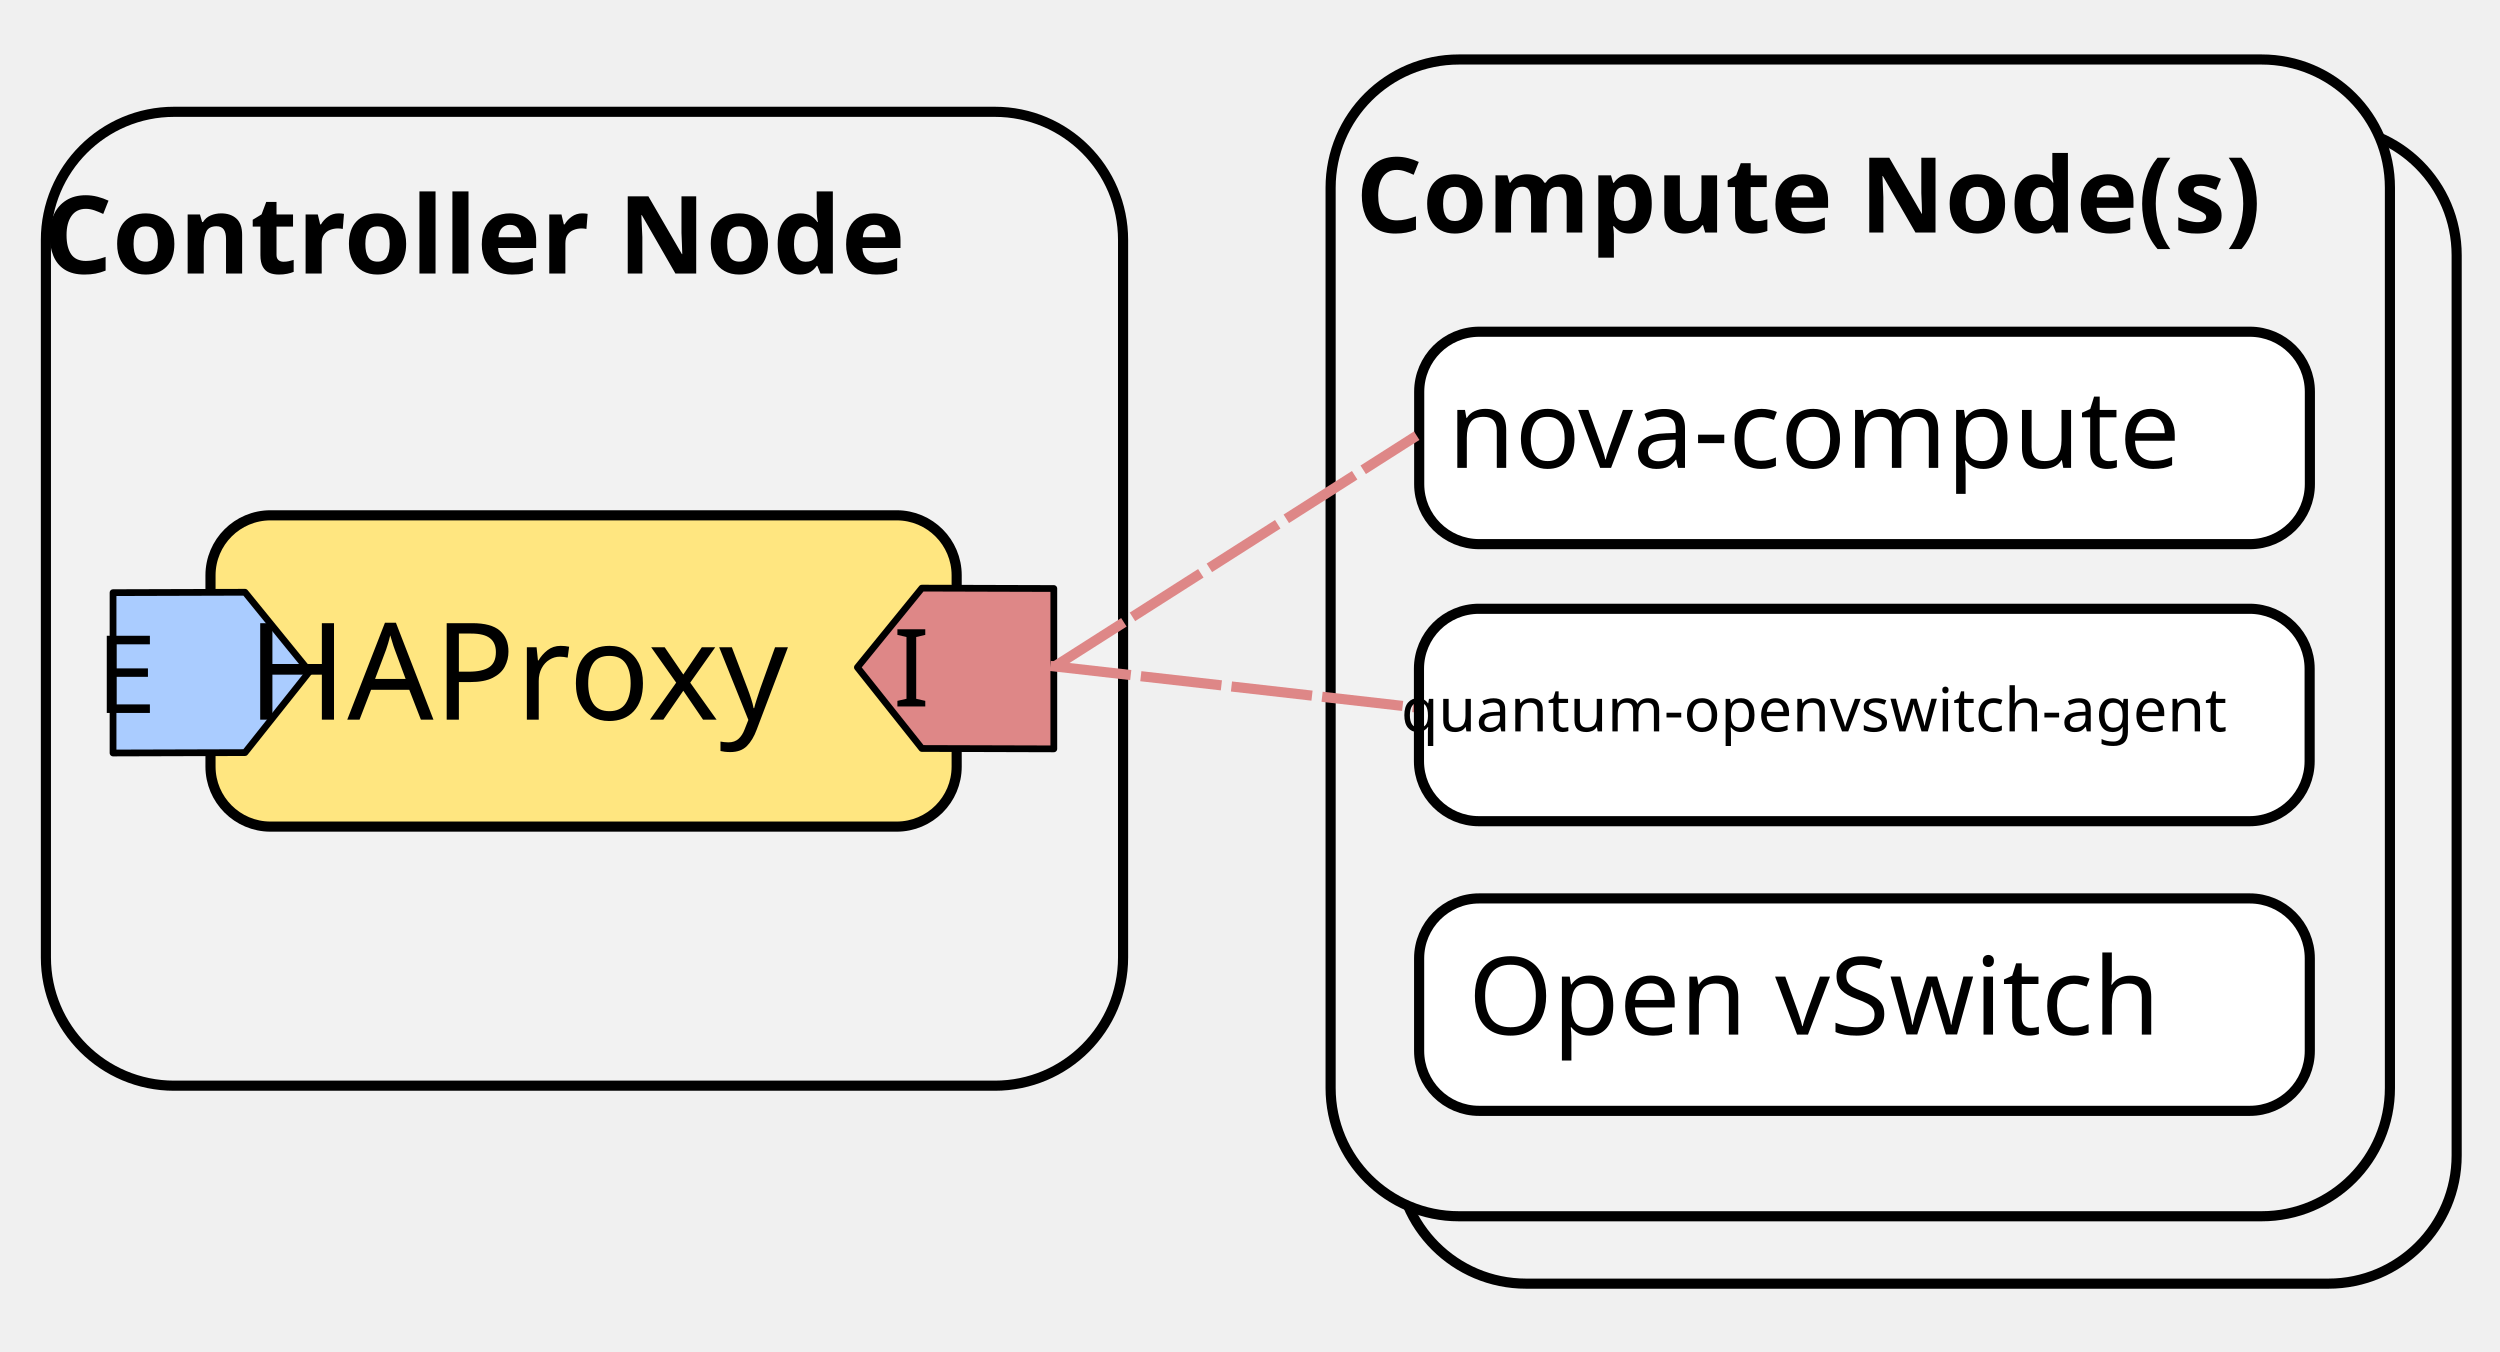
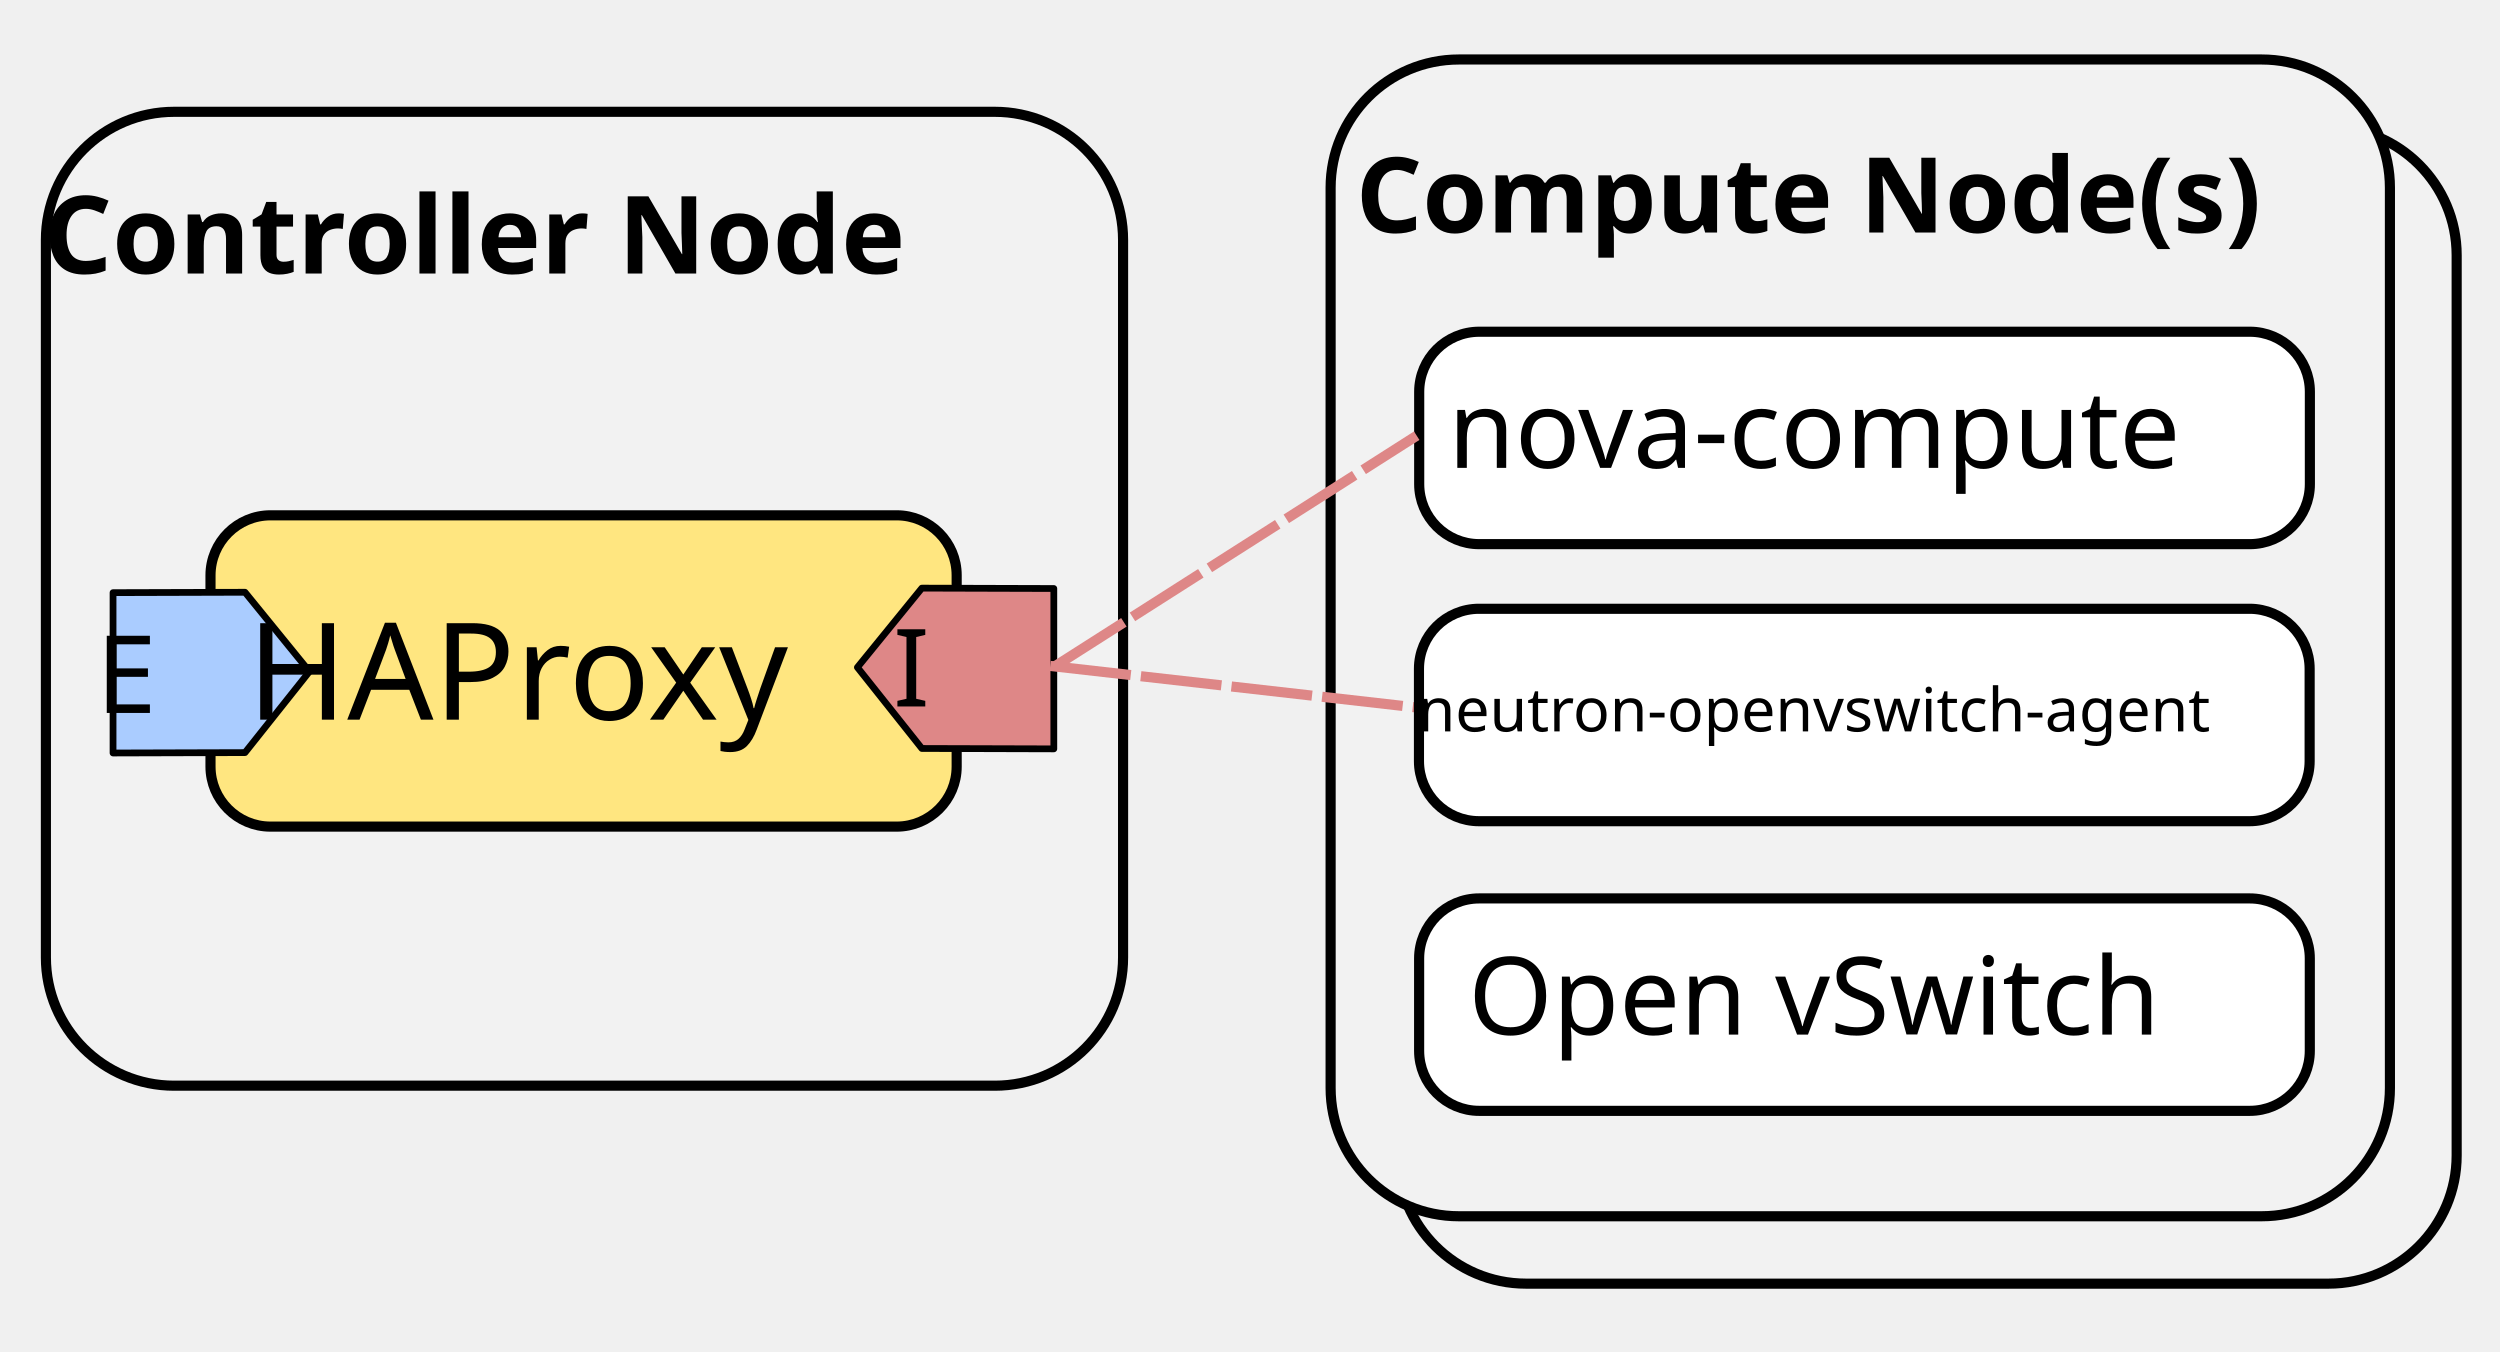
<svg xmlns="http://www.w3.org/2000/svg" version="1.1" viewBox="0 0 740 400" stroke-miterlimit="10" id="svg2" width="100%" height="100%" style="fill:none;stroke:none">
  <defs id="defs189">
    <clipPath id="p.0-9">
      <path d="M 0,0 776,0 776,778 0,778 0,0 z" clip-rule="nonzero" id="path5-4" />
    </clipPath>
  </defs>
  <clipPath id="p.0">
    <path d="M 0,0 872,0 872,800 0,800 0,0 z" clip-rule="nonzero" id="path5" />
  </clipPath>
  <g clip-path="url(#p.0)" id="g7" transform="translate(0,-400)">
    <path d="m 0,0 872.753,0 0,800.507 -872.753,0 z" id="path9" style="fill:#000000;fill-opacity:0;fill-rule:nonzero" />
    <path d="M 594.772,352.299 461.78,724.504" id="path129" style="fill:#000000;fill-opacity:0;fill-rule:nonzero" />
    <path d="M 594.772,400.299 461.78,724.504" id="path135" style="fill:#000000;fill-opacity:0;fill-rule:nonzero" />
    <g style="fill:none;stroke:none" clip-path="url(#p.0-9)" id="g7-8" transform="translate(2.17745,91.00422)">
      <path d="m 0,266 776.635,0 0,778.055 -776.635,0 z" id="path9-8" style="fill:#000000;fill-opacity:0;fill-rule:nonzero" />
      <path d="m 210.54,578.746 290.772,-0.447" id="path147" style="fill:#000000;fill-opacity:0;fill-rule:nonzero" />
      <rect style="fill:#f2f2f2;fill-opacity:1;stroke:#000000;stroke-width:3;stroke-linejoin:round;stroke-miterlimit:10;stroke-opacity:1;stroke-dasharray:none" id="rect3134" width="318.845" height="288.272" x="11.408" y="342.091" ry="37.959" />
      <g id="g3962" transform="translate(-20,266)">
        <rect ry="17.772" y="195.528" x="80.13" height="92.147" width="220.866" id="rect3904" style="fill:#ffe680;fill-opacity:1;stroke:#000000;stroke-width:3;stroke-linejoin:round;stroke-miterlimit:10;stroke-opacity:1;stroke-dasharray:none" />
        <a transform="translate(-201.004,73.62736)" id="a3908">
          <path id="rect3906" d="m 252.289,144.794 39.057,-0.117 19.082,23.455 -19.082,24.007 -39.057,0.117 z" style="fill:#aaccff;fill-opacity:1;stroke:#000000;stroke-width:2;stroke-linejoin:round;stroke-miterlimit:10;stroke-opacity:1;stroke-dasharray:none" />
        </a>
        <a style="fill:#de8787" transform="matrix(-1,0,0,1,582.0398,72.40355)" id="a3908-1">
          <path id="rect3906-7" d="m 252.289,144.794 39.057,-0.117 19.082,23.455 -19.082,24.007 -39.057,0.117 z" style="fill:#de8787;fill-opacity:1;stroke:#000000;stroke-width:2;stroke-linejoin:round;stroke-miterlimit:10;stroke-opacity:1;stroke-dasharray:none" />
        </a>
        <text id="text3933" y="256.016" x="189.729" style="font-size:16px;font-style:normal;font-weight:normal;text-align:center;line-height:125%;letter-spacing:0px;word-spacing:0px;text-anchor:middle;fill:#000000;fill-opacity:1;stroke:none;font-family:PT Sans;-inkscape-font-specification:PT Sans;font-stretch:normal;font-variant:normal" xml:space="preserve">
          <tspan style="font-size:40px;font-weight:normal;-inkscape-font-specification:PT Sans;font-family:PT Sans;font-style:normal;font-stretch:normal;font-variant:normal" y="256.016" x="189.729" id="tspan3935">HAProxy</tspan>
        </text>
        <text id="text3937" y="254.03" x="73.932" style="font-size:16px;font-style:normal;font-weight:normal;text-align:center;line-height:125%;letter-spacing:0px;word-spacing:0px;text-anchor:middle;fill:#000000;fill-opacity:1;stroke:none;font-family:PT Sans;-inkscape-font-specification:PT Sans;font-stretch:normal;font-variant:normal" xml:space="preserve">
          <tspan style="font-size:32px;font-weight:normal;-inkscape-font-specification:PT Sans;font-family:PT Sans;font-style:normal;font-stretch:normal;font-variant:normal" y="254.03" x="73.932" id="tspan3939">E</tspan>
        </text>
        <text id="text3937-4" y="252.105" x="306.316" style="font-size:16px;font-style:normal;font-weight:normal;text-align:center;line-height:125%;letter-spacing:0px;word-spacing:0px;text-anchor:middle;fill:#000000;fill-opacity:1;stroke:none;font-family:PT Sans;-inkscape-font-specification:PT Sans;font-stretch:normal;font-variant:normal" xml:space="preserve">
          <tspan style="font-size:32px;font-style:normal;font-variant:normal;font-weight:normal;font-stretch:normal;font-family:PT Sans;-inkscape-font-specification:PT Sans" y="252.105" x="306.316" id="tspan3939-0">I</tspan>
        </text>
      </g>
      <text xml:space="preserve" style="font-size:36px;font-style:normal;font-weight:bold;text-align:center;line-height:125%;letter-spacing:0px;word-spacing:0px;text-anchor:middle;fill:#000000;fill-opacity:1;stroke:none;font-family:PT Sans;-inkscape-font-specification:PT Sans Bold;font-stretch:normal;font-variant:normal" x="170.972" y="389.953" id="text3975">
        <tspan id="tspan3977" x="170.972" y="389.953" style="font-size:32px;-inkscape-font-specification:PT Sans Bold;font-family:PT Sans;font-weight:bold;font-style:normal;font-stretch:normal;font-variant:normal">Controller Node</tspan>
      </text>
      <rect style="fill:#f2f2f2;fill-opacity:1;stroke:#000000;stroke-width:3;stroke-linejoin:round;stroke-miterlimit:10;stroke-opacity:1;stroke-dasharray:none" id="rect3134-9-2-4" width="313.429" height="342.345" x="411.565" y="346.611" ry="37.959" />
      <rect style="fill:#f2f2f2;fill-opacity:1;stroke:#000000;stroke-width:3;stroke-linejoin:round;stroke-miterlimit:10;stroke-opacity:1;stroke-dasharray:none" id="rect3134-9-5" width="313.556" height="342.401" x="391.684" y="326.606" ry="37.959" />
      <text xml:space="preserve" style="font-size:16px;font-style:normal;font-weight:bold;text-align:center;line-height:125%;letter-spacing:0px;word-spacing:0px;text-anchor:middle;fill:#000000;fill-opacity:1;stroke:none;font-family:PT Sans;-inkscape-font-specification:PT Sans Bold;font-stretch:normal;font-variant:normal" x="547.667" y="377.821" id="text3975-4-5">
        <tspan id="tspan3977-8-1" x="547.667" y="377.821" style="font-size:31px;-inkscape-font-specification:PT Sans Bold;font-family:PT Sans;font-weight:bold;font-style:normal;font-stretch:normal;font-variant:normal">Compute Node(s)</tspan>
      </text>
      <rect ry="17.772" y="407.186" x="417.906" height="62.878" width="263.639" id="rect3904-8-7" style="fill:#ffffff;fill-opacity:1;stroke:#000000;stroke-width:3;stroke-linejoin:round;stroke-miterlimit:10;stroke-opacity:1;stroke-dasharray:none" />
      <text xml:space="preserve" style="font-size:16px;font-style:normal;font-weight:normal;text-align:center;line-height:125%;letter-spacing:0px;word-spacing:0px;text-anchor:middle;fill:#000000;fill-opacity:1;stroke:none;font-family:PT Sans;-inkscape-font-specification:PT Sans;font-stretch:normal;font-variant:normal" x="549.383" y="447.491" id="text4021-1">
        <tspan id="tspan4023-1" x="549.383" y="447.491" style="font-size:32px;-inkscape-font-specification:PT Sans;font-family:PT Sans;font-weight:normal;font-style:normal;font-stretch:normal;font-variant:normal">nova-compute</tspan>
      </text>
      <path style="fill:none;stroke:#de8787;stroke-width:3;stroke-linecap:butt;stroke-linejoin:miter;stroke-miterlimit:10;stroke-opacity:1;stroke-dasharray:24, 3;stroke-dashoffset:0" d="m 308.679,506.109 109.034,12.37" id="path4081" />
      <rect ry="17.772" y="489.191" x="417.836" height="62.878" width="263.639" id="rect3904-8-7-2" style="fill:#ffffff;fill-opacity:1;stroke:#000000;stroke-width:3;stroke-linejoin:round;stroke-miterlimit:10;stroke-opacity:1;stroke-dasharray:none" />
-       <text xml:space="preserve" style="font-size:16px;font-style:normal;font-weight:normal;text-align:center;line-height:125%;letter-spacing:0px;word-spacing:0px;text-anchor:middle;fill:#000000;fill-opacity:1;stroke:none;font-family:PT Sans;-inkscape-font-specification:PT Sans;font-stretch:normal;font-variant:normal" x="549.313" y="525.496" id="text4021-1-4">
-         <tspan id="tspan4023-1-5" x="549.313" y="525.496" style="font-size:18px;-inkscape-font-specification:PT Sans;font-family:PT Sans;font-weight:normal;font-style:normal;font-stretch:normal;font-variant:normal">quantum-openvswitch-agent</tspan>
+       <text xml:space="preserve" style="font-size:16px;font-style:normal;font-variant:normal;font-weight:normal;font-stretch:normal;text-align:center;line-height:125%;letter-spacing:0px;word-spacing:0px;text-anchor:middle;fill:#000000;fill-opacity:1;stroke:none;font-family:PT Sans;-inkscape-font-specification:PT Sans" x="549.313" y="525.496" id="text4021-1-4">
+         <tspan id="tspan4023-1-5" x="549.313" y="525.496" style="font-size:18px;font-style:normal;font-variant:normal;font-weight:normal;font-stretch:normal;font-family:PT Sans;-inkscape-font-specification:PT Sans">neutron-openvswitch-agent</tspan>
      </text>
      <rect ry="17.772" y="574.929" x="417.884" height="62.878" width="263.639" id="rect3904-8-7-2-5" style="fill:#ffffff;fill-opacity:1;stroke:#000000;stroke-width:3;stroke-linejoin:round;stroke-miterlimit:10;stroke-opacity:1;stroke-dasharray:none" />
      <text xml:space="preserve" style="font-size:16px;font-style:normal;font-weight:normal;text-align:center;line-height:125%;letter-spacing:0px;word-spacing:0px;text-anchor:middle;fill:#000000;fill-opacity:1;stroke:none;font-family:PT Sans;-inkscape-font-specification:PT Sans;font-stretch:normal;font-variant:normal" x="549.362" y="615.234" id="text4021-1-4-1">
        <tspan id="tspan4023-1-5-7" x="549.362" y="615.234" style="font-size:32px;-inkscape-font-specification:PT Sans;font-family:PT Sans;font-weight:normal;font-style:normal;font-stretch:normal;font-variant:normal">Open vSwitch</tspan>
      </text>
      <path style="fill:none;stroke:#de8787;stroke-width:3;stroke-linecap:butt;stroke-linejoin:miter;stroke-miterlimit:10;stroke-opacity:1;stroke-dasharray:24, 3;stroke-dashoffset:0" d="M 310.255,506.099 417.17,437.96" id="path4081-1" />
    </g>
  </g>
</svg>
